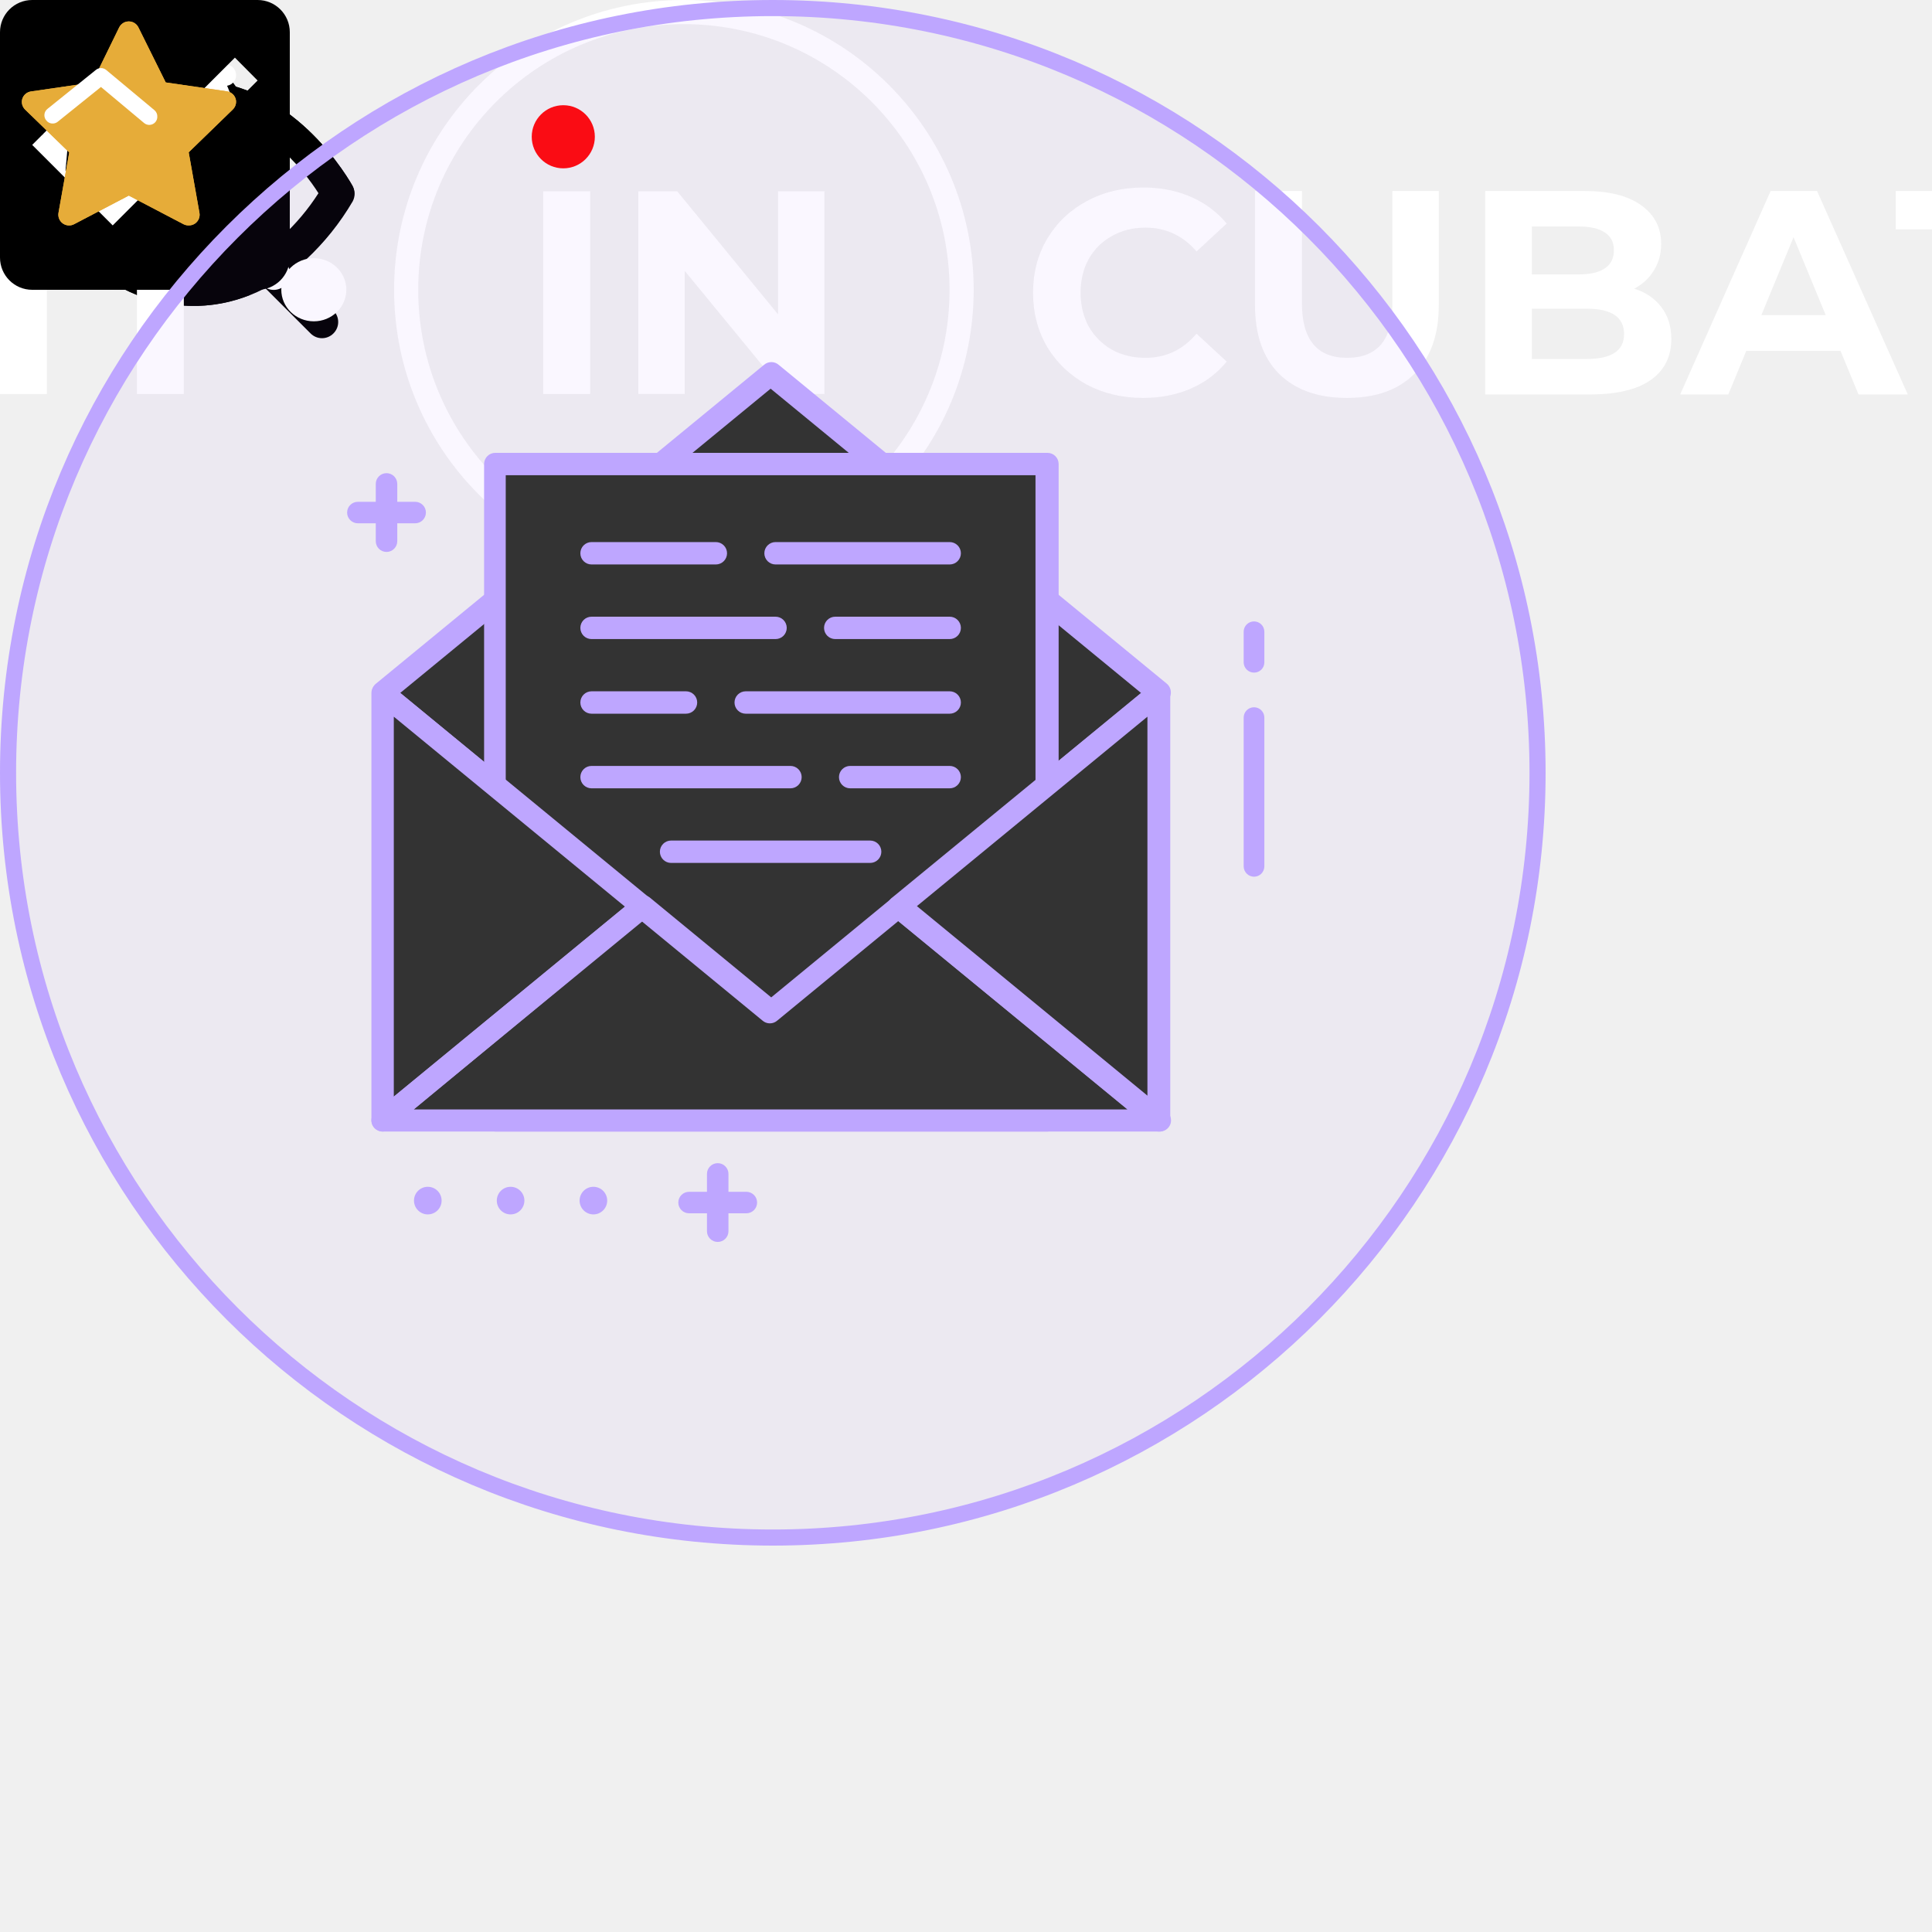
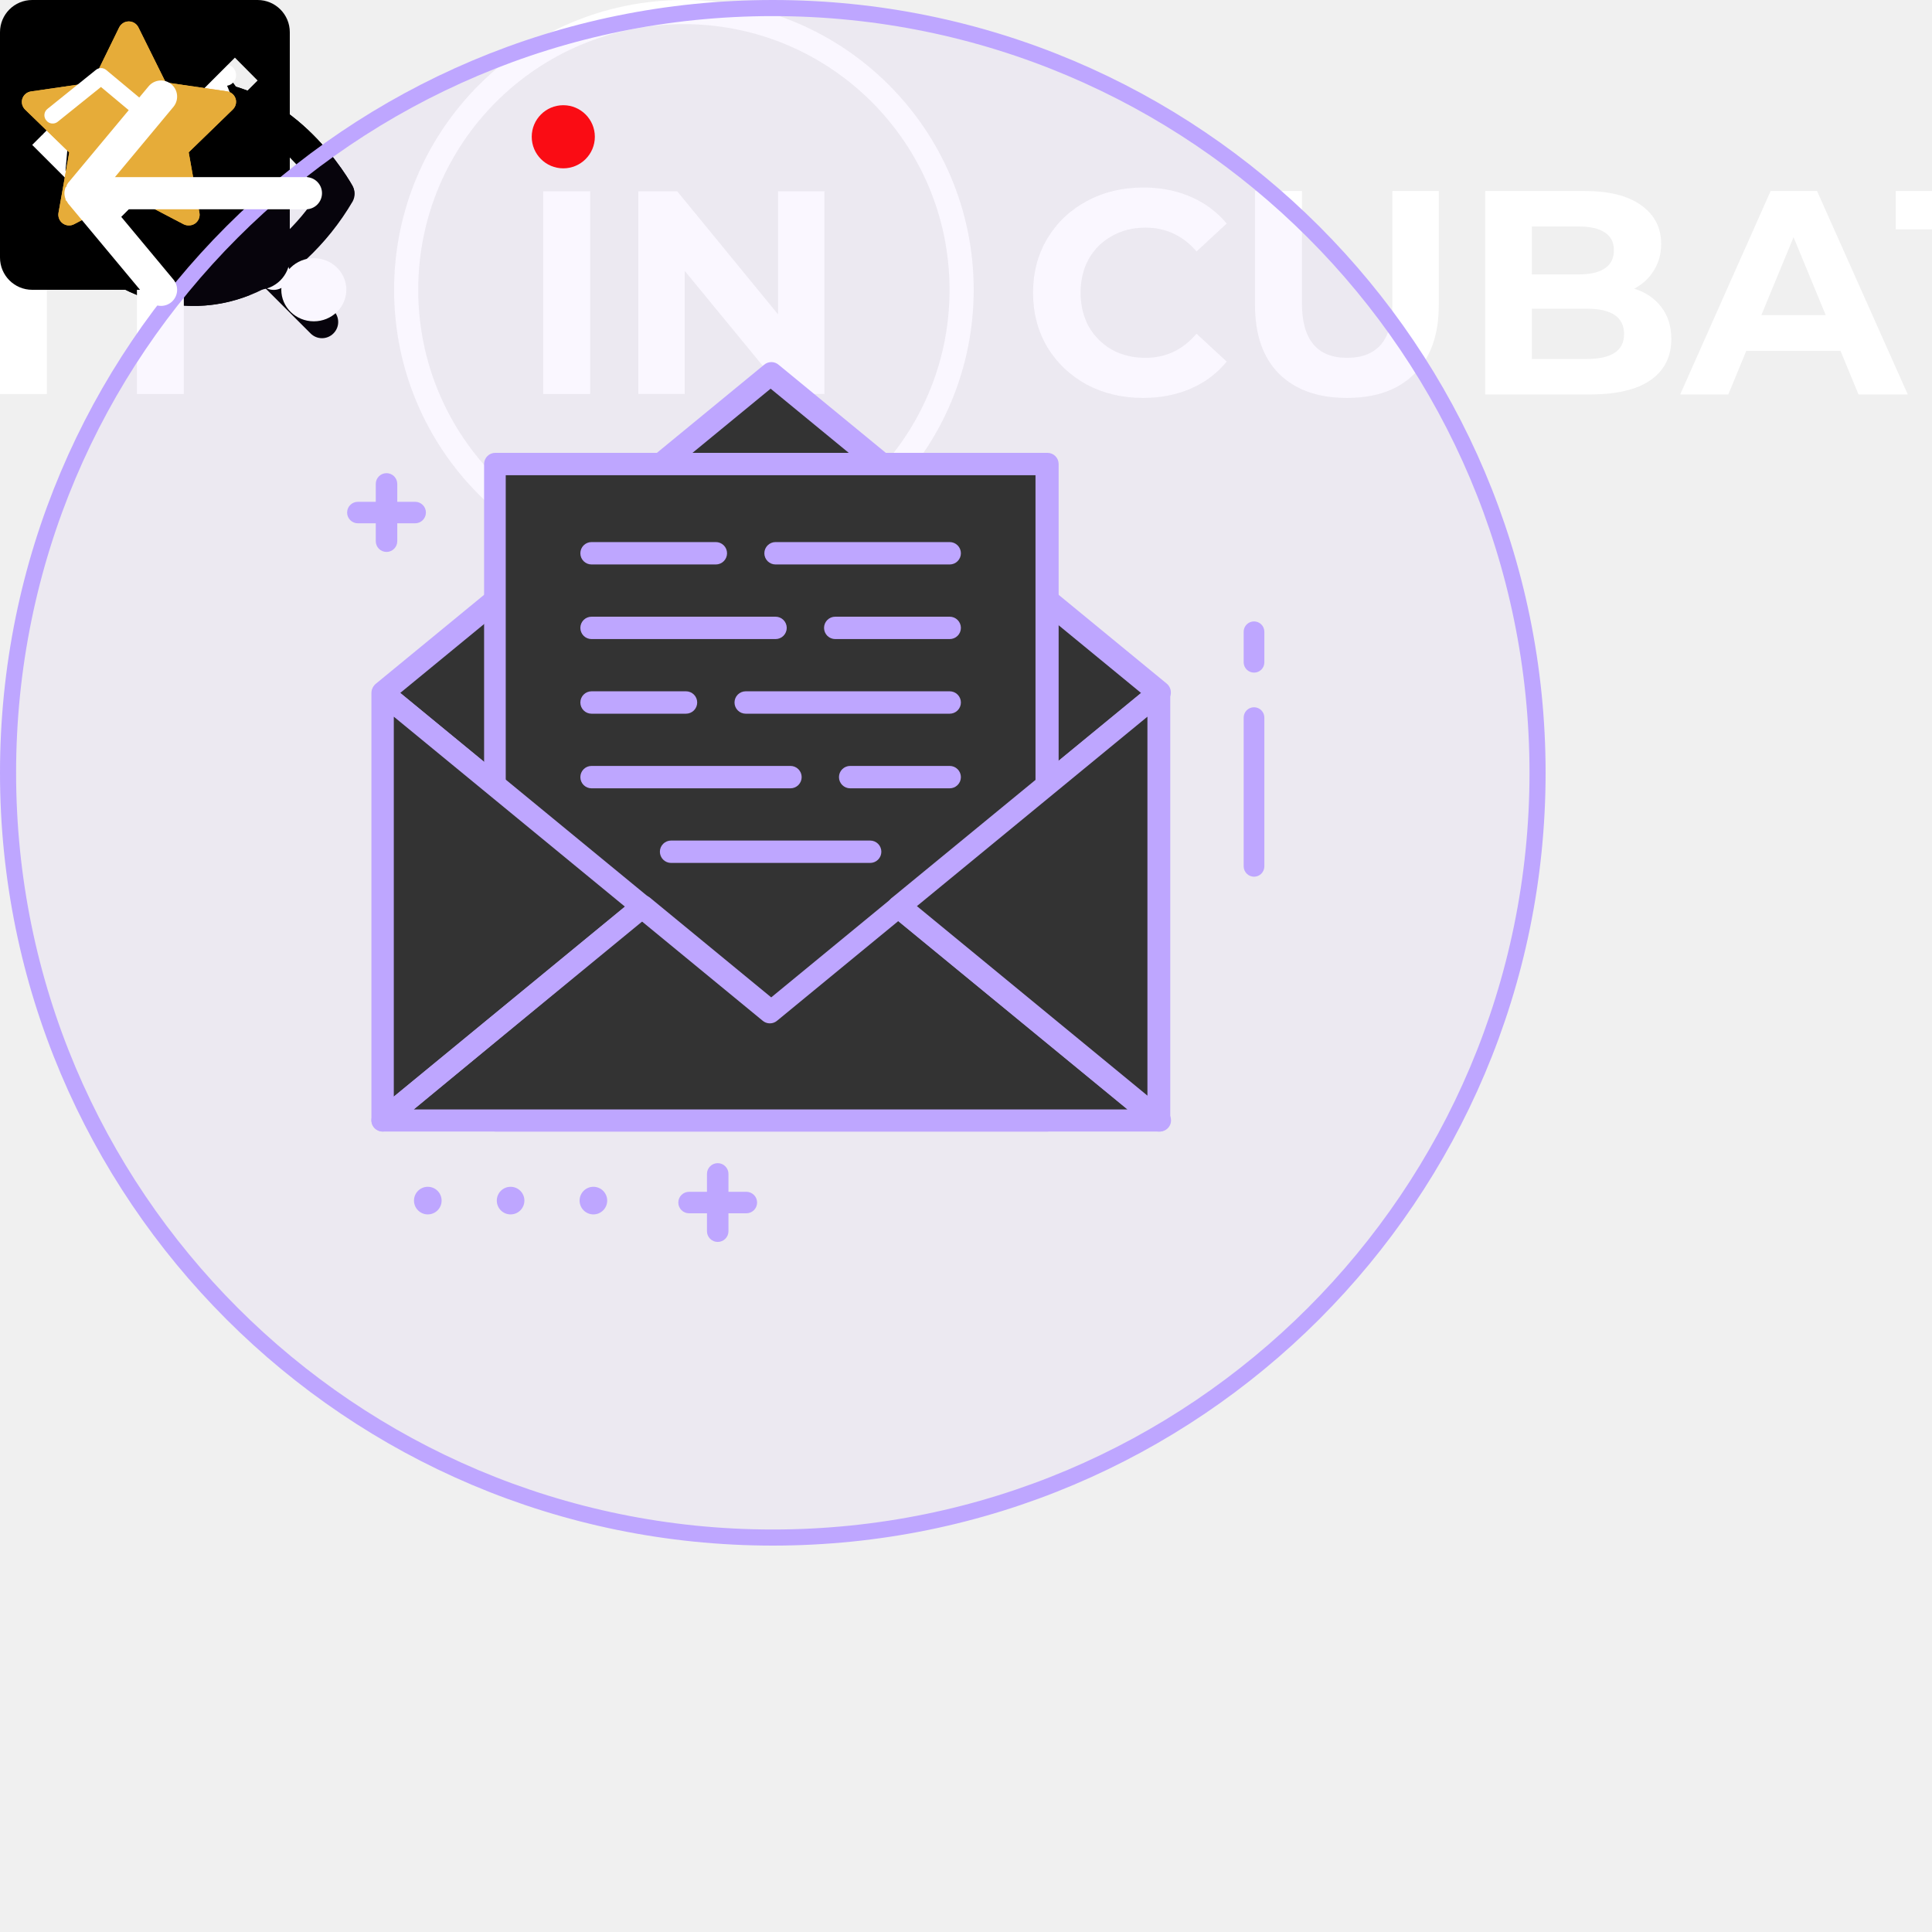
<svg xmlns="http://www.w3.org/2000/svg" width="120" height="120" viewBox="0 0 120 120" fill="none">
  <g id="log-out">
    <path d="M4.667 4C4.843 4 5.013 3.93 5.138 3.805C5.263 3.68 5.333 3.51 5.333 3.333C5.333 3.156 5.263 2.987 5.138 2.862C5.013 2.737 4.843 2.667 4.667 2.667H3.333C3.157 2.667 2.987 2.737 2.862 2.862C2.737 2.987 2.667 3.156 2.667 3.333V12.667C2.667 12.843 2.737 13.013 2.862 13.138C2.987 13.263 3.157 13.333 3.333 13.333H4.667C4.843 13.333 5.013 13.263 5.138 13.138C5.263 13.013 5.333 12.843 5.333 12.667C5.333 12.49 5.263 12.32 5.138 12.195C5.013 12.07 4.843 12 4.667 12H4V4H4.667Z" fill="white" />
    <path d="M13.88 7.613L12 4.947C11.898 4.803 11.743 4.705 11.57 4.675C11.396 4.646 11.218 4.686 11.073 4.787C11.001 4.837 10.94 4.902 10.893 4.976C10.846 5.05 10.814 5.133 10.799 5.22C10.784 5.307 10.786 5.396 10.806 5.481C10.826 5.567 10.862 5.648 10.913 5.72L12.06 7.333H6.667C6.49 7.333 6.32 7.404 6.195 7.529C6.07 7.654 6 7.823 6 8C6 8.177 6.07 8.346 6.195 8.471C6.32 8.596 6.49 8.667 6.667 8.667H12L10.8 10.267C10.748 10.337 10.709 10.416 10.688 10.501C10.666 10.586 10.661 10.674 10.673 10.761C10.686 10.848 10.715 10.931 10.76 11.006C10.804 11.082 10.863 11.148 10.933 11.2C11.049 11.287 11.189 11.333 11.333 11.333C11.437 11.333 11.539 11.309 11.632 11.263C11.724 11.217 11.805 11.149 11.867 11.067L13.867 8.4C13.952 8.287 13.999 8.15 14.002 8.009C14.004 7.867 13.961 7.729 13.88 7.613Z" fill="white" />
  </g>
  <g id="magnifier">
    <path id="Vector" d="M17.258 16.075L14.425 13.25C15.339 12.085 15.835 10.647 15.833 9.167C15.833 7.848 15.442 6.559 14.71 5.463C13.977 4.367 12.936 3.512 11.718 3.007C10.5 2.503 9.159 2.371 7.866 2.628C6.573 2.885 5.385 3.52 4.453 4.453C3.52 5.385 2.885 6.573 2.628 7.866C2.371 9.159 2.503 10.5 3.007 11.718C3.512 12.936 4.367 13.977 5.463 14.71C6.559 15.442 7.848 15.833 9.167 15.833C10.647 15.835 12.085 15.339 13.25 14.425L16.075 17.258C16.152 17.336 16.245 17.398 16.346 17.441C16.448 17.483 16.557 17.505 16.667 17.505C16.777 17.505 16.886 17.483 16.987 17.441C17.089 17.398 17.181 17.336 17.258 17.258C17.336 17.181 17.398 17.089 17.441 16.987C17.483 16.886 17.505 16.777 17.505 16.667C17.505 16.557 17.483 16.448 17.441 16.346C17.398 16.245 17.336 16.152 17.258 16.075ZM4.167 9.167C4.167 8.178 4.46 7.211 5.009 6.389C5.559 5.567 6.34 4.926 7.253 4.547C8.167 4.169 9.172 4.07 10.142 4.263C11.112 4.456 12.003 4.932 12.702 5.631C13.402 6.33 13.878 7.221 14.071 8.191C14.264 9.161 14.165 10.166 13.786 11.08C13.408 11.994 12.767 12.775 11.944 13.324C11.122 13.873 10.156 14.167 9.167 14.167C7.841 14.167 6.569 13.64 5.631 12.702C4.693 11.764 4.167 10.493 4.167 9.167Z" fill="currentColor" />
  </g>
  <g id="open_eye">
    <path d="M21.87 11.5C21.23 10.39 17.71 4.82 11.73 5C6.2 5.14 3 10 2.13 11.5C2.042 11.652 1.996 11.825 1.996 12C1.996 12.175 2.042 12.348 2.13 12.5C2.76 13.59 6.13 19 12.02 19H12.27C17.8 18.86 21.01 14 21.87 12.5C21.958 12.348 22.004 12.175 22.004 12C22.004 11.825 21.958 11.652 21.87 11.5ZM12.22 17C7.91 17.1 5.1 13.41 4.22 12C5.22 10.39 7.83 7.1 11.83 7C16.12 6.89 18.94 10.59 19.83 12C18.8 13.61 16.22 16.9 12.22 17Z" fill="currentColor" />
    <path d="M12 8.5C11.308 8.5 10.631 8.705 10.056 9.09C9.48 9.474 9.031 10.021 8.766 10.661C8.502 11.3 8.432 12.004 8.567 12.683C8.702 13.362 9.036 13.985 9.525 14.475C10.015 14.964 10.638 15.298 11.317 15.433C11.996 15.568 12.7 15.498 13.339 15.234C13.979 14.969 14.526 14.52 14.91 13.944C15.295 13.369 15.5 12.692 15.5 12C15.5 11.072 15.131 10.181 14.475 9.525C13.819 8.869 12.928 8.5 12 8.5ZM12 13.5C11.703 13.5 11.413 13.412 11.167 13.247C10.92 13.082 10.728 12.848 10.614 12.574C10.501 12.3 10.471 11.998 10.529 11.707C10.587 11.416 10.73 11.149 10.939 10.939C11.149 10.73 11.416 10.587 11.707 10.529C11.998 10.471 12.3 10.501 12.574 10.614C12.848 10.728 13.082 10.92 13.247 11.167C13.412 11.413 13.5 11.703 13.5 12C13.5 12.398 13.342 12.779 13.061 13.061C12.779 13.342 12.398 13.5 12 13.5Z" fill="currentColor" />
  </g>
  <g id="close_eye">
    <path d="M4.71 3.29C4.617 3.197 4.506 3.123 4.384 3.072C4.262 3.022 4.132 2.996 4 2.996C3.868 2.996 3.738 3.022 3.616 3.072C3.494 3.123 3.383 3.197 3.29 3.29C3.102 3.478 2.996 3.734 2.996 4C2.996 4.266 3.102 4.522 3.29 4.71L8.92 10.34C8.564 11.003 8.431 11.762 8.54 12.507C8.65 13.251 8.996 13.94 9.528 14.472C10.06 15.004 10.749 15.35 11.493 15.46C12.238 15.569 12.997 15.436 13.66 15.08L19.29 20.71C19.383 20.804 19.494 20.878 19.615 20.929C19.737 20.98 19.868 21.006 20 21.006C20.132 21.006 20.263 20.98 20.385 20.929C20.506 20.878 20.617 20.804 20.71 20.71C20.804 20.617 20.878 20.506 20.929 20.385C20.98 20.263 21.006 20.132 21.006 20C21.006 19.868 20.98 19.737 20.929 19.615C20.878 19.494 20.804 19.383 20.71 19.29L4.71 3.29ZM12 13.5C11.602 13.5 11.221 13.342 10.939 13.061C10.658 12.779 10.5 12.398 10.5 12V11.93L12.06 13.49L12 13.5Z" fill="currentColor" />
    <path d="M12.22 17C7.92 17.1 5.1 13.41 4.22 12C4.846 11.001 5.599 10.086 6.46 9.28L5 7.87C3.871 8.933 2.904 10.156 2.13 11.5C2.042 11.652 1.996 11.825 1.996 12C1.996 12.175 2.042 12.348 2.13 12.5C2.76 13.59 6.13 19 12.02 19H12.27C13.377 18.967 14.471 18.74 15.5 18.33L13.92 16.75C13.364 16.896 12.794 16.98 12.22 17Z" fill="currentColor" />
    <path d="M21.87 11.5C21.23 10.39 17.7 4.82 11.73 5C10.623 5.033 9.529 5.26 8.5 5.67L10.08 7.25C10.636 7.104 11.206 7.02 11.78 7C16.07 6.89 18.89 10.59 19.78 12C19.138 13.002 18.368 13.917 17.49 14.72L19 16.13C20.143 15.069 21.123 13.846 21.91 12.5C21.992 12.345 22.031 12.17 22.024 11.995C22.017 11.819 21.964 11.649 21.87 11.5Z" fill="currentColor" />
  </g>
  <g id="cross">
    <path d="M13.41 12L17.71 7.71C17.898 7.522 18.004 7.266 18.004 7C18.004 6.734 17.898 6.478 17.71 6.29C17.522 6.102 17.266 5.996 17 5.996C16.734 5.996 16.478 6.102 16.29 6.29L12 10.59L7.71 6.29C7.522 6.102 7.266 5.996 7 5.996C6.734 5.996 6.478 6.102 6.29 6.29C6.102 6.478 5.996 6.734 5.996 7C5.996 7.266 6.102 7.522 6.29 7.71L10.59 12L6.29 16.29C6.196 16.383 6.122 16.494 6.071 16.615C6.02 16.737 5.994 16.868 5.994 17C5.994 17.132 6.02 17.263 6.071 17.385C6.122 17.506 6.196 17.617 6.29 17.71C6.383 17.804 6.494 17.878 6.615 17.929C6.737 17.98 6.868 18.006 7 18.006C7.132 18.006 7.263 17.98 7.385 17.929C7.506 17.878 7.617 17.804 7.71 17.71L12 13.41L16.29 17.71C16.383 17.804 16.494 17.878 16.615 17.929C16.737 17.98 16.868 18.006 17 18.006C17.132 18.006 17.263 17.98 17.385 17.929C17.506 17.878 17.617 17.804 17.71 17.71C17.804 17.617 17.878 17.506 17.929 17.385C17.98 17.263 18.006 17.132 18.006 17C18.006 16.868 17.98 16.737 17.929 16.615C17.878 16.494 17.804 16.383 17.71 16.29L13.41 12Z" fill="white" />
  </g>
  <g id="incubator">
    <path d="M70.989 24.716C69.705 24.716 68.54 24.439 67.496 23.886C66.464 23.32 65.647 22.544 65.047 21.557C64.459 20.558 64.165 19.433 64.165 18.181C64.165 16.93 64.459 15.81 65.047 14.824C65.647 13.825 66.464 13.049 67.496 12.495C68.54 11.93 69.711 11.647 71.007 11.647C72.1 11.647 73.084 11.839 73.96 12.224C74.849 12.609 75.593 13.163 76.193 13.885L74.32 15.618C73.468 14.631 72.412 14.138 71.151 14.138C70.371 14.138 69.675 14.312 69.062 14.661C68.45 14.998 67.97 15.474 67.622 16.087C67.286 16.701 67.118 17.399 67.118 18.181C67.118 18.963 67.286 19.662 67.622 20.275C67.97 20.889 68.45 21.37 69.062 21.719C69.675 22.056 70.371 22.225 71.151 22.225C72.412 22.225 73.468 21.725 74.32 20.727L76.193 22.459C75.593 23.194 74.849 23.753 73.96 24.138C73.072 24.523 72.082 24.716 70.989 24.716Z" fill="white" />
    <path d="M83.657 24.716C81.857 24.716 80.452 24.216 79.444 23.218C78.448 22.219 77.949 20.793 77.949 18.939V11.863H80.866V18.831C80.866 21.094 81.803 22.225 83.675 22.225C84.588 22.225 85.284 21.954 85.764 21.413C86.244 20.859 86.484 19.998 86.484 18.831V11.863H89.365V18.939C89.365 20.793 88.861 22.219 87.853 23.218C86.856 24.216 85.458 24.716 83.657 24.716Z" fill="white" />
    <path d="M101.503 17.929C102.224 18.157 102.788 18.542 103.196 19.084C103.604 19.613 103.808 20.269 103.808 21.052C103.808 22.159 103.376 23.013 102.512 23.615C101.659 24.204 100.411 24.499 98.766 24.499H92.248V11.863H98.406C99.943 11.863 101.119 12.158 101.935 12.748C102.764 13.338 103.178 14.138 103.178 15.149C103.178 15.762 103.028 16.31 102.728 16.791C102.44 17.273 102.031 17.652 101.503 17.929ZM95.147 14.066V17.044H98.046C98.766 17.044 99.312 16.918 99.685 16.665C100.057 16.412 100.243 16.039 100.243 15.546C100.243 15.052 100.057 14.685 99.685 14.445C99.312 14.192 98.766 14.066 98.046 14.066H95.147ZM98.55 22.297C99.319 22.297 99.895 22.171 100.279 21.918C100.675 21.665 100.873 21.274 100.873 20.745C100.873 19.698 100.099 19.174 98.55 19.174H95.147V22.297H98.55Z" fill="white" />
    <path d="M114.317 21.792H108.465L107.349 24.499H104.36L109.978 11.863H112.859L118.495 24.499H115.434L114.317 21.792ZM113.399 19.571L111.4 14.733L109.402 19.571H113.399Z" fill="white" />
    <path d="M121.781 14.246H117.747V11.863H128.731V14.246H124.698V24.499H121.781V14.246Z" fill="white" />
    <path d="M136.229 24.716C134.92 24.716 133.738 24.433 132.682 23.867C131.637 23.302 130.815 22.526 130.215 21.539C129.627 20.54 129.332 19.421 129.332 18.181C129.332 16.942 129.627 15.829 130.215 14.842C130.815 13.843 131.637 13.061 132.682 12.495C133.738 11.93 134.92 11.647 136.229 11.647C137.537 11.647 138.714 11.93 139.758 12.495C140.802 13.061 141.625 13.843 142.225 14.842C142.825 15.829 143.125 16.942 143.125 18.181C143.125 19.421 142.825 20.54 142.225 21.539C141.625 22.526 140.802 23.302 139.758 23.867C138.714 24.433 137.537 24.716 136.229 24.716ZM136.229 22.225C136.973 22.225 137.645 22.056 138.246 21.719C138.846 21.37 139.314 20.889 139.65 20.275C139.998 19.662 140.172 18.963 140.172 18.181C140.172 17.399 139.998 16.701 139.65 16.087C139.314 15.474 138.846 14.998 138.246 14.661C137.645 14.312 136.973 14.138 136.229 14.138C135.485 14.138 134.812 14.312 134.212 14.661C133.612 14.998 133.138 15.474 132.79 16.087C132.454 16.701 132.285 17.399 132.285 18.181C132.285 18.963 132.454 19.662 132.79 20.275C133.138 20.889 133.612 21.37 134.212 21.719C134.812 22.056 135.485 22.225 136.229 22.225Z" fill="white" />
    <path d="M153.348 24.499L150.918 20.979H150.774H148.235V24.499H145.318V11.863H150.774C151.89 11.863 152.856 12.05 153.673 12.423C154.501 12.796 155.137 13.325 155.581 14.011C156.025 14.697 156.247 15.51 156.247 16.448C156.247 17.387 156.019 18.199 155.563 18.885C155.119 19.559 154.483 20.077 153.655 20.438L156.482 24.499H153.348ZM153.294 16.448C153.294 15.738 153.066 15.197 152.61 14.824C152.154 14.439 151.488 14.246 150.611 14.246H148.235V18.651H150.611C151.488 18.651 152.154 18.458 152.61 18.073C153.066 17.688 153.294 17.146 153.294 16.448Z" fill="white" />
    <path d="M0 11.878H2.912V24.472H0V11.878Z" fill="white" />
    <path d="M8.506 14.253H4.479V11.878H15.445V14.253H11.418V24.472H8.506V14.253Z" fill="white" />
    <path d="M33.741 11.878H36.658V24.472H33.741V11.878Z" fill="white" />
    <path d="M51.207 11.878V24.472H48.812L42.529 16.826V24.472H39.648V11.878H42.061L48.326 19.525V11.878H51.207Z" fill="white" />
    <path fill-rule="evenodd" clip-rule="evenodd" d="M34.987 6.535C36.07 6.535 36.947 7.413 36.947 8.495C36.947 9.578 36.07 10.456 34.987 10.456C33.904 10.456 33.027 9.578 33.027 8.495C33.027 7.413 33.904 6.535 34.987 6.535Z" fill="#FF0808" />
    <path fill-rule="evenodd" clip-rule="evenodd" d="M19.492 16.037C20.608 16.037 21.512 16.915 21.512 17.998C21.512 19.081 20.608 19.958 19.492 19.958C18.377 19.958 17.472 19.081 17.472 17.998C17.472 16.915 18.377 16.037 19.492 16.037Z" fill="white" />
    <path fill-rule="evenodd" clip-rule="evenodd" d="M42.478 34.5C51.59 34.5 58.978 27.113 58.978 18C58.978 8.887 51.59 1.5 42.478 1.5C33.365 1.5 25.978 8.887 25.978 18C25.978 27.113 33.365 34.5 42.478 34.5ZM42.478 36C52.419 36 60.478 27.941 60.478 18C60.478 8.059 52.419 0 42.478 0C32.537 0 24.478 8.059 24.478 18C24.478 27.941 32.537 36 42.478 36Z" fill="white" />
  </g>
  <g id="user">
    <path d="M8 7.334C8.527 7.334 9.043 7.178 9.482 6.885C9.92 6.592 10.262 6.175 10.464 5.688C10.665 5.201 10.718 4.665 10.615 4.147C10.512 3.63 10.258 3.155 9.886 2.782C9.513 2.409 9.037 2.155 8.52 2.052C8.003 1.949 7.467 2.002 6.979 2.204C6.492 2.406 6.076 2.748 5.783 3.186C5.49 3.625 5.333 4.14 5.333 4.668C5.333 5.375 5.614 6.053 6.114 6.553C6.614 7.053 7.293 7.334 8 7.334ZM8 3.334C8.264 3.334 8.521 3.413 8.741 3.559C8.96 3.706 9.131 3.914 9.232 4.157C9.333 4.401 9.359 4.669 9.308 4.928C9.256 5.186 9.129 5.424 8.943 5.61C8.756 5.797 8.519 5.924 8.26 5.975C8.001 6.027 7.733 6 7.49 5.899C7.246 5.799 7.038 5.628 6.891 5.408C6.745 5.189 6.667 4.931 6.667 4.668C6.667 4.314 6.807 3.975 7.057 3.725C7.307 3.475 7.646 3.334 8 3.334Z" fill="white" />
    <path d="M8 8.667C6.762 8.667 5.575 9.159 4.7 10.034C3.825 10.909 3.333 12.097 3.333 13.334C3.333 13.511 3.404 13.681 3.529 13.806C3.654 13.931 3.823 14.001 4 14.001C4.177 14.001 4.346 13.931 4.471 13.806C4.596 13.681 4.667 13.511 4.667 13.334C4.667 12.45 5.018 11.602 5.643 10.977C6.268 10.352 7.116 10.001 8 10.001C8.884 10.001 9.732 10.352 10.357 10.977C10.982 11.602 11.333 12.45 11.333 13.334C11.333 13.511 11.404 13.681 11.529 13.806C11.654 13.931 11.823 14.001 12 14.001C12.177 14.001 12.346 13.931 12.471 13.806C12.596 13.681 12.667 13.511 12.667 13.334C12.667 12.097 12.175 10.909 11.3 10.034C10.425 9.159 9.238 8.667 8 8.667Z" fill="white" />
  </g>
  <g id="learn">
    <path d="M8 1.334C6.681 1.334 5.393 1.725 4.296 2.458C3.2 3.191 2.345 4.232 1.841 5.45C1.336 6.668 1.204 8.009 1.461 9.302C1.719 10.595 2.354 11.783 3.286 12.715C4.218 13.648 5.406 14.283 6.699 14.54C7.993 14.797 9.333 14.665 10.551 14.16C11.769 13.656 12.811 12.801 13.543 11.705C14.276 10.609 14.667 9.32 14.667 8.001C14.667 7.126 14.494 6.259 14.159 5.45C13.824 4.641 13.333 3.906 12.714 3.287C12.095 2.668 11.36 2.177 10.551 1.842C9.742 1.507 8.875 1.334 8 1.334ZM8 13.335C6.945 13.335 5.914 13.022 5.037 12.436C4.16 11.85 3.476 11.017 3.073 10.042C2.669 9.068 2.563 7.995 2.769 6.961C2.975 5.926 3.483 4.976 4.229 4.23C4.975 3.484 5.925 2.976 6.96 2.77C7.994 2.564 9.066 2.67 10.041 3.074C11.015 3.477 11.848 4.161 12.434 5.038C13.021 5.915 13.333 6.946 13.333 8.001C13.333 9.416 12.771 10.772 11.771 11.772C10.771 12.773 9.414 13.335 8 13.335Z" fill="white" />
    <path d="M8.227 4.967C8.063 4.817 7.859 4.718 7.64 4.682C7.421 4.647 7.196 4.676 6.993 4.767C6.797 4.847 6.628 4.983 6.51 5.159C6.391 5.335 6.327 5.542 6.327 5.754V10.247C6.327 10.46 6.391 10.667 6.51 10.842C6.628 11.018 6.797 11.155 6.993 11.234C7.138 11.3 7.295 11.334 7.453 11.334C7.739 11.333 8.015 11.226 8.227 11.034L10.667 8.787C10.776 8.687 10.863 8.566 10.923 8.43C10.982 8.295 11.013 8.149 11.013 8.001C11.013 7.853 10.982 7.706 10.923 7.571C10.863 7.436 10.776 7.314 10.667 7.214L8.227 4.967ZM7.667 9.734V6.267L9.54 8.001L7.667 9.734Z" fill="white" />
  </g>
  <g id="delete">
    <path d="M14 4.001H10.667V2.888C10.651 2.461 10.467 2.058 10.154 1.767C9.842 1.475 9.427 1.32 9 1.334H7C6.573 1.32 6.158 1.475 5.846 1.767C5.533 2.058 5.349 2.461 5.333 2.888V4.001H2C1.823 4.001 1.654 4.071 1.529 4.196C1.404 4.321 1.333 4.491 1.333 4.668C1.333 4.845 1.404 5.014 1.529 5.139C1.654 5.264 1.823 5.334 2 5.334H2.667V12.668C2.667 13.198 2.877 13.707 3.252 14.082C3.628 14.457 4.136 14.668 4.667 14.668H11.333C11.864 14.668 12.373 14.457 12.748 14.082C13.123 13.707 13.333 13.198 13.333 12.668V5.334H14C14.177 5.334 14.346 5.264 14.471 5.139C14.596 5.014 14.667 4.845 14.667 4.668C14.667 4.491 14.596 4.321 14.471 4.196C14.346 4.071 14.177 4.001 14 4.001ZM6.667 2.888C6.667 2.781 6.807 2.668 7 2.668H9C9.193 2.668 9.333 2.781 9.333 2.888V4.001H6.667V2.888ZM12 12.668C12 12.845 11.93 13.014 11.805 13.139C11.68 13.264 11.51 13.334 11.333 13.334H4.667C4.49 13.334 4.32 13.264 4.195 13.139C4.07 13.014 4 12.845 4 12.668V5.334H12V12.668Z" fill="white" />
  </g>
  <g id="edit">
    <path d="M12.667 13.335H3.333C3.157 13.335 2.987 13.405 2.862 13.53C2.737 13.655 2.667 13.824 2.667 14.001C2.667 14.178 2.737 14.348 2.862 14.473C2.987 14.598 3.157 14.668 3.333 14.668H12.667C12.844 14.668 13.013 14.598 13.138 14.473C13.263 14.348 13.333 14.178 13.333 14.001C13.333 13.824 13.263 13.655 13.138 13.53C13.013 13.405 12.844 13.335 12.667 13.335Z" fill="white" />
    <path d="M3.333 12.001H3.393L6.173 11.748C6.478 11.717 6.763 11.583 6.98 11.368L12.98 5.368C13.213 5.122 13.339 4.794 13.33 4.455C13.321 4.116 13.179 3.795 12.933 3.561L11.107 1.735C10.868 1.511 10.556 1.382 10.229 1.374C9.902 1.365 9.583 1.477 9.333 1.688L3.333 7.688C3.118 7.905 2.984 8.19 2.953 8.495L2.667 11.274C2.658 11.372 2.67 11.471 2.704 11.563C2.737 11.655 2.791 11.739 2.86 11.808C2.922 11.87 2.996 11.918 3.077 11.952C3.159 11.985 3.246 12.002 3.333 12.001ZM10.18 2.668L12 4.488L10.667 5.788L8.88 4.001L10.18 2.668ZM4.247 8.608L8 4.881L9.8 6.681L6.067 10.415L4.067 10.601L4.247 8.608Z" fill="white" />
  </g>
  <g id="check">
    <path d="M16 0H2a2 2 0 00-2 2v14a2 2 0 002 2h14a2 2 0 002-2V2a2 2 0 00-2-2zM7 14L2 9l1.41-1.41L7 11.17l7.59-7.59L16 5l-9 9z" fill="currentColor" />
  </g>
  <g id="starLike">
    <path id="Vector" d="M11.707 14C11.6 14 11.495 13.975 11.4 13.927L8 12.147L4.6 13.927C4.49 13.985 4.365 14.011 4.241 14.001C4.116 13.992 3.997 13.948 3.896 13.875C3.796 13.801 3.718 13.701 3.671 13.585C3.625 13.469 3.612 13.343 3.633 13.22L4.3 9.467L1.553 6.8C1.468 6.714 1.407 6.607 1.377 6.49C1.348 6.372 1.351 6.249 1.387 6.133C1.425 6.015 1.496 5.91 1.592 5.829C1.687 5.749 1.803 5.698 1.927 5.68L5.727 5.127L7.4 1.707C7.455 1.594 7.54 1.499 7.646 1.432C7.752 1.366 7.875 1.331 8 1.331C8.125 1.331 8.248 1.366 8.354 1.432C8.46 1.499 8.545 1.594 8.6 1.707L10.293 5.12L14.093 5.673C14.217 5.691 14.333 5.743 14.428 5.823C14.524 5.903 14.595 6.008 14.633 6.127C14.669 6.242 14.672 6.366 14.643 6.483C14.613 6.601 14.552 6.708 14.467 6.793L11.72 9.46L12.387 13.213C12.411 13.338 12.398 13.467 12.351 13.586C12.303 13.704 12.223 13.806 12.12 13.88C11.999 13.965 11.854 14.007 11.707 14Z" fill="#E6AC39" />
  </g>
  <g id="starDislike">
    <path id="Vector" d="M11.707 14C11.6 14 11.495 13.975 11.4 13.927L8 12.147L4.6 13.927C4.49 13.985 4.365 14.011 4.241 14.001C4.116 13.992 3.997 13.948 3.896 13.875C3.796 13.801 3.718 13.701 3.671 13.585C3.625 13.469 3.612 13.343 3.633 13.22L4.3 9.467L1.553 6.8C1.468 6.714 1.407 6.607 1.377 6.49C1.348 6.372 1.351 6.249 1.387 6.133C1.425 6.015 1.496 5.91 1.592 5.829C1.687 5.749 1.803 5.698 1.927 5.68L5.727 5.127L7.4 1.707C7.455 1.594 7.54 1.499 7.646 1.432C7.752 1.366 7.875 1.331 8 1.331C8.125 1.331 8.248 1.366 8.354 1.432C8.46 1.499 8.545 1.594 8.6 1.707L10.293 5.12L14.093 5.673C14.217 5.691 14.333 5.743 14.428 5.823C14.524 5.903 14.595 6.008 14.633 6.127C14.669 6.242 14.672 6.366 14.643 6.483C14.613 6.601 14.552 6.708 14.467 6.793L11.72 9.46L12.387 13.213C12.411 13.338 12.398 13.467 12.351 13.586C12.303 13.704 12.223 13.806 12.12 13.88C11.999 13.965 11.854 14.007 11.707 14ZM8 10.733C8.107 10.731 8.213 10.756 8.307 10.807L10.82 12.14L10.34 9.333C10.321 9.226 10.329 9.116 10.363 9.013C10.397 8.909 10.455 8.816 10.533 8.74L12.533 6.787L9.733 6.373C9.631 6.353 9.534 6.308 9.452 6.243C9.37 6.178 9.304 6.095 9.26 6L8 3.5L6.74 6C6.692 6.096 6.621 6.179 6.534 6.241C6.447 6.304 6.346 6.345 6.24 6.36L3.44 6.773L5.44 8.727C5.518 8.802 5.577 8.896 5.61 8.999C5.644 9.103 5.652 9.213 5.633 9.32L5.153 12.093L7.667 10.76C7.773 10.72 7.889 10.711 8 10.733Z" fill="#E6AC39" />
  </g>
  <g id="corner">
    <path d="M9.771 7.257C9.771 7.374 9.73 7.487 9.656 7.577C9.614 7.628 9.562 7.67 9.504 7.7C9.446 7.731 9.382 7.75 9.317 7.756C9.251 7.762 9.185 7.755 9.122 7.736C9.06 7.716 9.001 7.684 8.951 7.642L6.271 5.402L3.586 7.562C3.535 7.604 3.476 7.635 3.413 7.653C3.349 7.672 3.283 7.678 3.218 7.671C3.152 7.664 3.089 7.644 3.031 7.613C2.973 7.581 2.922 7.539 2.881 7.487C2.835 7.435 2.801 7.375 2.78 7.309C2.759 7.244 2.752 7.174 2.759 7.106C2.766 7.037 2.787 6.971 2.821 6.911C2.855 6.851 2.901 6.799 2.956 6.757L5.956 4.342C6.045 4.269 6.157 4.228 6.273 4.228C6.389 4.228 6.501 4.269 6.591 4.342L9.591 6.842C9.651 6.892 9.699 6.956 9.73 7.028C9.762 7.1 9.776 7.179 9.771 7.257Z" fill="white" />
  </g>
  <g id="email">
    <path d="M95.5 48C95.5 74.234 74.234 95.5 48 95.5C21.767 95.5 0.5 74.234 0.5 48C0.5 21.767 21.767 0.5 48 0.5C74.234 0.5 95.5 21.767 95.5 48Z" fill="#8C61FF" fill-opacity="0.05" stroke="#BEA6FF" />
    <path d="M77.889 54.454C77.719 54.452 77.557 54.384 77.436 54.264C77.316 54.144 77.248 53.981 77.246 53.811V44.571C77.246 44.401 77.314 44.237 77.434 44.117C77.555 43.996 77.718 43.929 77.889 43.929C78.059 43.929 78.223 43.996 78.343 44.117C78.464 44.237 78.531 44.401 78.531 44.571V53.82C78.529 53.989 78.46 54.15 78.34 54.269C78.22 54.388 78.058 54.454 77.889 54.454Z" fill="#BEA6FF" />
    <path d="M77.889 41.777C77.718 41.777 77.555 41.709 77.434 41.589C77.314 41.468 77.246 41.305 77.246 41.134V39.24C77.246 39.069 77.314 38.906 77.434 38.785C77.555 38.665 77.718 38.597 77.889 38.597C78.059 38.597 78.223 38.665 78.343 38.785C78.464 38.906 78.531 39.069 78.531 39.24V41.143C78.531 41.227 78.515 41.31 78.482 41.388C78.45 41.465 78.402 41.535 78.343 41.594C78.283 41.654 78.212 41.7 78.134 41.731C78.056 41.763 77.973 41.778 77.889 41.777Z" fill="#BEA6FF" />
    <path d="M25.786 32.503H22.227C21.859 32.503 21.56 32.204 21.56 31.835C21.56 31.467 21.859 31.168 22.227 31.168H25.786C26.155 31.168 26.454 31.467 26.454 31.835C26.454 32.204 26.155 32.503 25.786 32.503Z" fill="#BEA6FF" />
    <path d="M24.007 34.282C23.639 34.282 23.34 33.983 23.34 33.615V30.056C23.34 29.688 23.639 29.389 24.007 29.389C24.376 29.389 24.675 29.688 24.675 30.056V33.615C24.675 33.983 24.376 34.282 24.007 34.282Z" fill="#BEA6FF" />
    <path d="M36.857 73.714C37.33 73.714 37.714 74.098 37.714 74.571C37.714 75.045 37.33 75.429 36.857 75.429C36.384 75.429 36 75.045 36 74.571C36 74.098 36.384 73.714 36.857 73.714Z" fill="#BEA6FF" />
    <path d="M31.714 73.714C32.187 73.714 32.571 74.098 32.571 74.571C32.571 75.045 32.187 75.429 31.714 75.429C31.241 75.429 30.857 75.045 30.857 74.571C30.857 74.098 31.241 73.714 31.714 73.714Z" fill="#BEA6FF" />
    <path d="M26.571 73.714C27.045 73.714 27.429 74.098 27.429 74.571C27.429 75.045 27.045 75.429 26.571 75.429C26.098 75.429 25.714 75.045 25.714 74.571C25.714 74.098 26.098 73.714 26.571 73.714Z" fill="#BEA6FF" />
    <path d="M47.864 23.242L23.765 43.041L47.864 62.849L71.964 43.041L47.864 23.242Z" fill="#333333" />
    <path d="M47.865 63.544C47.707 63.53 47.559 63.461 47.447 63.349L23.348 43.541C23.269 43.475 23.206 43.393 23.163 43.3C23.119 43.207 23.097 43.106 23.098 43.003C23.099 42.901 23.122 42.8 23.165 42.708C23.208 42.615 23.271 42.533 23.348 42.466L47.447 22.667C47.575 22.553 47.74 22.49 47.911 22.49C48.082 22.49 48.247 22.553 48.374 22.667L72.474 42.466C72.551 42.533 72.614 42.615 72.657 42.708C72.7 42.8 72.723 42.901 72.724 43.003C72.725 43.106 72.703 43.207 72.659 43.3C72.616 43.393 72.553 43.475 72.474 43.541L48.374 63.349C48.308 63.416 48.228 63.467 48.14 63.501C48.053 63.534 47.959 63.549 47.865 63.544ZM24.859 43.04L47.865 61.949L70.871 43.04L47.865 24.141L24.859 43.04Z" fill="#BEA6FF" />
    <path d="M65.013 28.803H30.717V69.587H65.013V28.803Z" fill="#333333" />
    <path d="M55.41 40.853L43.694 50.484V69.587H65.013V40.853H55.41Z" fill="#333333" />
    <path d="M65.059 70.282H30.763C30.579 70.28 30.404 70.206 30.274 70.076C30.144 69.946 30.07 69.771 30.068 69.587V28.803C30.073 28.622 30.148 28.45 30.278 28.323C30.408 28.197 30.582 28.126 30.763 28.127H65.059C65.243 28.127 65.42 28.2 65.55 28.33C65.681 28.46 65.754 28.637 65.754 28.822V69.606C65.747 69.786 65.671 69.957 65.541 70.083C65.412 70.209 65.239 70.28 65.059 70.282ZM31.412 68.91H64.317V29.517H31.412V68.91Z" fill="#BEA6FF" />
    <path d="M58.987 35.06H48.17C47.986 35.06 47.809 34.986 47.679 34.856C47.549 34.726 47.475 34.549 47.475 34.365C47.475 34.18 47.549 34.003 47.679 33.873C47.809 33.743 47.986 33.669 48.17 33.669H58.987C59.172 33.669 59.349 33.743 59.479 33.873C59.609 34.003 59.683 34.18 59.683 34.365C59.683 34.549 59.609 34.726 59.479 34.856C59.349 34.986 59.172 35.06 58.987 35.06Z" fill="#BEA6FF" />
    <path d="M44.463 35.06H36.742C36.557 35.06 36.38 34.986 36.25 34.856C36.12 34.726 36.047 34.549 36.047 34.365C36.047 34.18 36.12 34.003 36.25 33.873C36.38 33.743 36.557 33.669 36.742 33.669H44.463C44.647 33.669 44.824 33.743 44.954 33.873C45.085 34.003 45.158 34.18 45.158 34.365C45.158 34.549 45.085 34.726 44.954 34.856C44.824 34.986 44.647 35.06 44.463 35.06Z" fill="#BEA6FF" />
    <path d="M58.987 39.694H51.878C51.694 39.694 51.517 39.621 51.386 39.491C51.256 39.36 51.183 39.184 51.183 38.999C51.183 38.815 51.256 38.638 51.386 38.508C51.517 38.377 51.694 38.304 51.878 38.304H58.987C59.172 38.304 59.349 38.377 59.479 38.508C59.609 38.638 59.683 38.815 59.683 38.999C59.683 39.184 59.609 39.36 59.479 39.491C59.349 39.621 59.172 39.694 58.987 39.694Z" fill="#BEA6FF" />
    <path d="M48.17 39.694H36.742C36.557 39.694 36.38 39.621 36.25 39.491C36.12 39.36 36.047 39.184 36.047 38.999C36.047 38.815 36.12 38.638 36.25 38.508C36.38 38.377 36.557 38.304 36.742 38.304H48.17C48.355 38.304 48.532 38.377 48.662 38.508C48.792 38.638 48.866 38.815 48.866 38.999C48.866 39.184 48.792 39.36 48.662 39.491C48.532 39.621 48.355 39.694 48.17 39.694Z" fill="#BEA6FF" />
    <path d="M58.988 44.329H46.317C46.132 44.329 45.956 44.256 45.825 44.125C45.695 43.995 45.622 43.818 45.622 43.634C45.622 43.449 45.695 43.273 45.825 43.142C45.956 43.012 46.132 42.938 46.317 42.938H58.988C59.172 42.938 59.349 43.012 59.479 43.142C59.609 43.273 59.683 43.449 59.683 43.634C59.683 43.818 59.609 43.995 59.479 44.125C59.349 44.256 59.172 44.329 58.988 44.329Z" fill="#BEA6FF" />
    <path d="M42.609 44.329H36.742C36.557 44.329 36.38 44.256 36.25 44.125C36.12 43.995 36.047 43.818 36.047 43.634C36.047 43.449 36.12 43.273 36.25 43.142C36.38 43.012 36.557 42.938 36.742 42.938H42.609C42.793 42.938 42.97 43.012 43.101 43.142C43.231 43.273 43.304 43.449 43.304 43.634C43.304 43.818 43.231 43.995 43.101 44.125C42.97 44.256 42.793 44.329 42.609 44.329Z" fill="#BEA6FF" />
    <path d="M58.987 48.964H52.805C52.621 48.964 52.444 48.89 52.313 48.76C52.183 48.63 52.11 48.453 52.11 48.268C52.11 48.084 52.183 47.907 52.313 47.777C52.444 47.646 52.621 47.573 52.805 47.573H58.987C59.172 47.573 59.349 47.646 59.479 47.777C59.609 47.907 59.683 48.084 59.683 48.268C59.683 48.453 59.609 48.63 59.479 48.76C59.349 48.89 59.172 48.964 58.987 48.964Z" fill="#BEA6FF" />
    <path d="M49.097 48.964H36.742C36.557 48.964 36.38 48.89 36.25 48.76C36.12 48.63 36.047 48.453 36.047 48.268C36.047 48.084 36.12 47.907 36.25 47.777C36.38 47.646 36.557 47.573 36.742 47.573H49.097C49.282 47.573 49.459 47.646 49.589 47.777C49.719 47.907 49.793 48.084 49.793 48.268C49.793 48.453 49.719 48.63 49.589 48.76C49.459 48.89 49.282 48.964 49.097 48.964Z" fill="#BEA6FF" />
    <path d="M54.047 53.598H41.682C41.498 53.598 41.321 53.525 41.191 53.394C41.06 53.264 40.987 53.087 40.987 52.903C40.987 52.718 41.06 52.542 41.191 52.411C41.321 52.281 41.498 52.208 41.682 52.208H54.047C54.232 52.208 54.408 52.281 54.539 52.411C54.669 52.542 54.742 52.718 54.742 52.903C54.742 53.087 54.669 53.264 54.539 53.394C54.408 53.525 54.232 53.598 54.047 53.598Z" fill="#BEA6FF" />
    <path d="M23.765 43.041V69.587L39.912 56.314L23.765 43.041Z" fill="#333333" />
    <path d="M55.818 56.314L71.964 69.587V43.041L55.818 56.314Z" fill="#333333" />
    <path d="M47.864 62.849L39.912 56.314L23.765 69.587H71.964L55.817 56.314L47.864 62.849Z" fill="#333333" />
    <path d="M28.4 50.493V65.777L37.697 58.14L28.4 50.493Z" fill="#333333" />
    <path d="M63.196 57.88L71.964 65.092V50.678L63.196 57.88Z" fill="#333333" />
    <path d="M23.765 70.282C23.662 70.281 23.56 70.255 23.469 70.208C23.35 70.153 23.249 70.066 23.179 69.956C23.108 69.846 23.07 69.718 23.07 69.587V43.04C23.07 42.91 23.108 42.782 23.179 42.672C23.249 42.562 23.35 42.474 23.469 42.419C23.587 42.361 23.72 42.338 23.852 42.353C23.983 42.368 24.107 42.42 24.21 42.503L40.357 55.776C40.435 55.842 40.498 55.925 40.541 56.017C40.584 56.11 40.606 56.211 40.606 56.314C40.606 56.416 40.584 56.517 40.541 56.61C40.498 56.703 40.435 56.785 40.357 56.851L24.21 70.115C24.087 70.222 23.929 70.281 23.765 70.282ZM24.46 44.514V68.113L38.818 56.314L24.46 44.514Z" fill="#BEA6FF" />
    <path d="M60.424 60.095L50.275 68.438L43.193 62.617L34.721 69.587H71.964L60.424 60.095Z" fill="#333333" />
    <path d="M71.964 70.282C71.801 70.281 71.643 70.222 71.519 70.115L55.373 56.861C55.295 56.794 55.232 56.712 55.189 56.619C55.146 56.526 55.123 56.425 55.123 56.323C55.123 56.221 55.146 56.12 55.189 56.027C55.232 55.934 55.295 55.852 55.373 55.785L71.547 42.503C71.65 42.42 71.775 42.368 71.906 42.353C72.037 42.338 72.17 42.361 72.289 42.419C72.407 42.474 72.508 42.562 72.579 42.672C72.649 42.782 72.687 42.91 72.687 43.04V69.587C72.687 69.718 72.649 69.846 72.579 69.956C72.508 70.066 72.407 70.153 72.289 70.208C72.189 70.26 72.077 70.285 71.964 70.282ZM56.911 56.314L71.269 68.113V44.514L56.911 56.314Z" fill="#BEA6FF" />
    <path d="M71.964 70.282H23.765C23.621 70.282 23.481 70.237 23.363 70.154C23.245 70.071 23.156 69.954 23.107 69.819C23.06 69.684 23.056 69.538 23.094 69.401C23.132 69.264 23.211 69.141 23.32 69.049L39.467 55.776C39.594 55.662 39.759 55.599 39.93 55.599C40.101 55.599 40.266 55.662 40.394 55.776L47.902 61.949L55.41 55.776C55.537 55.662 55.702 55.599 55.873 55.599C56.044 55.599 56.209 55.662 56.337 55.776L72.483 69.049C72.592 69.141 72.671 69.264 72.709 69.401C72.747 69.538 72.743 69.684 72.697 69.819C72.644 69.967 72.543 70.093 72.41 70.177C72.277 70.26 72.12 70.298 71.964 70.282ZM25.702 68.91H70.027L55.79 57.213L48.282 63.386C48.154 63.5 47.989 63.563 47.818 63.563C47.647 63.563 47.482 63.5 47.355 63.386L39.847 57.213L25.702 68.91Z" fill="#BEA6FF" />
    <path d="M46.358 75.36H42.799C42.43 75.36 42.131 75.061 42.131 74.693C42.131 74.324 42.43 74.025 42.799 74.025H46.358C46.726 74.025 47.025 74.324 47.025 74.693C47.025 75.061 46.726 75.36 46.358 75.36Z" fill="#BEA6FF" />
    <path d="M44.579 77.139C44.211 77.139 43.911 76.841 43.911 76.472V72.913C43.911 72.545 44.211 72.246 44.579 72.246C44.947 72.246 45.246 72.545 45.246 72.913V76.472C45.246 76.841 44.947 77.139 44.579 77.139Z" fill="#BEA6FF" />
  </g>
+   <g id="arrow-back">
+     <path d="M19 11H7.14L10.77 6.64C10.94 6.436 11.021 6.173 10.997 5.908C10.973 5.644 10.844 5.4 10.64 5.23C10.436 5.06 10.172 4.979 9.908 5.003C9.644 5.027 9.4 5.156 9.23 5.36L4.23 11.36C4.196 11.408 4.166 11.458 4.14 11.51C4.14 11.56 4.14 11.59 4.07 11.64C4.025 11.755 4.001 11.877 4 12C4.001 12.123 4.025 12.245 4.07 12.36C4.07 12.41 4.07 12.44 4.14 12.49C4.166 12.542 4.196 12.592 4.23 12.64L9.23 18.64C9.324 18.753 9.442 18.844 9.575 18.906C9.708 18.968 9.853 19 10 19C10.234 19 10.46 18.919 10.64 18.77C10.741 18.686 10.825 18.583 10.886 18.467C10.948 18.35 10.986 18.223 10.998 18.092C11.01 17.961 10.996 17.829 10.957 17.703C10.918 17.578 10.854 17.461 10.77 17.36L7.14 13H19C19.265 13 19.52 12.895 19.707 12.707C19.895 12.52 20 12.265 20 12C20 11.735 19.895 11.48 19.707 11.293C19.52 11.105 19.265 11 19 11Z" fill="white" />
+   </g>
</svg>
